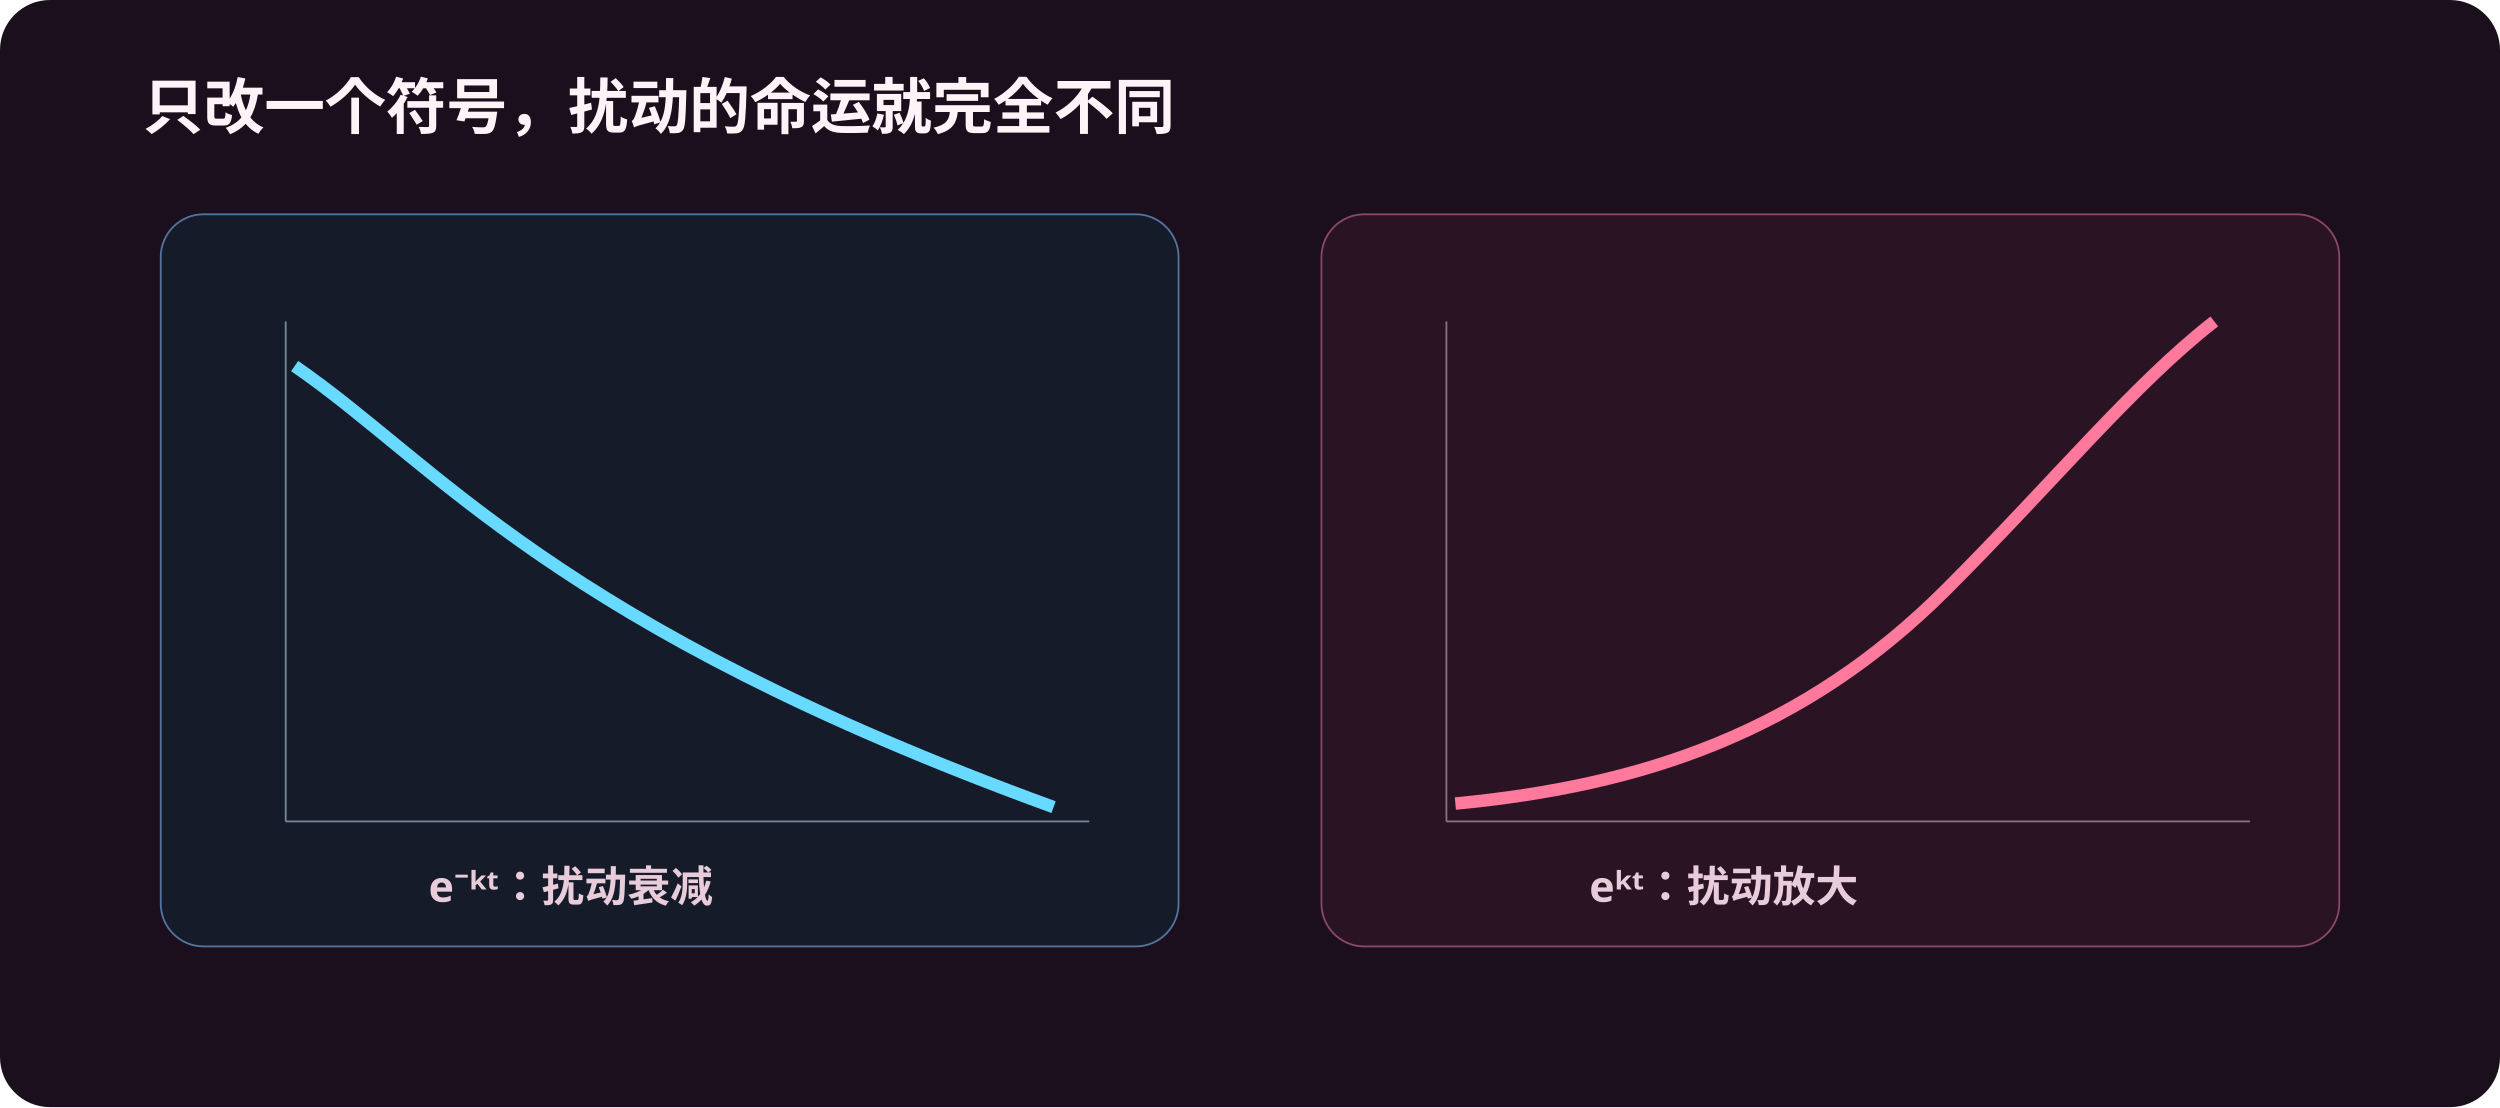
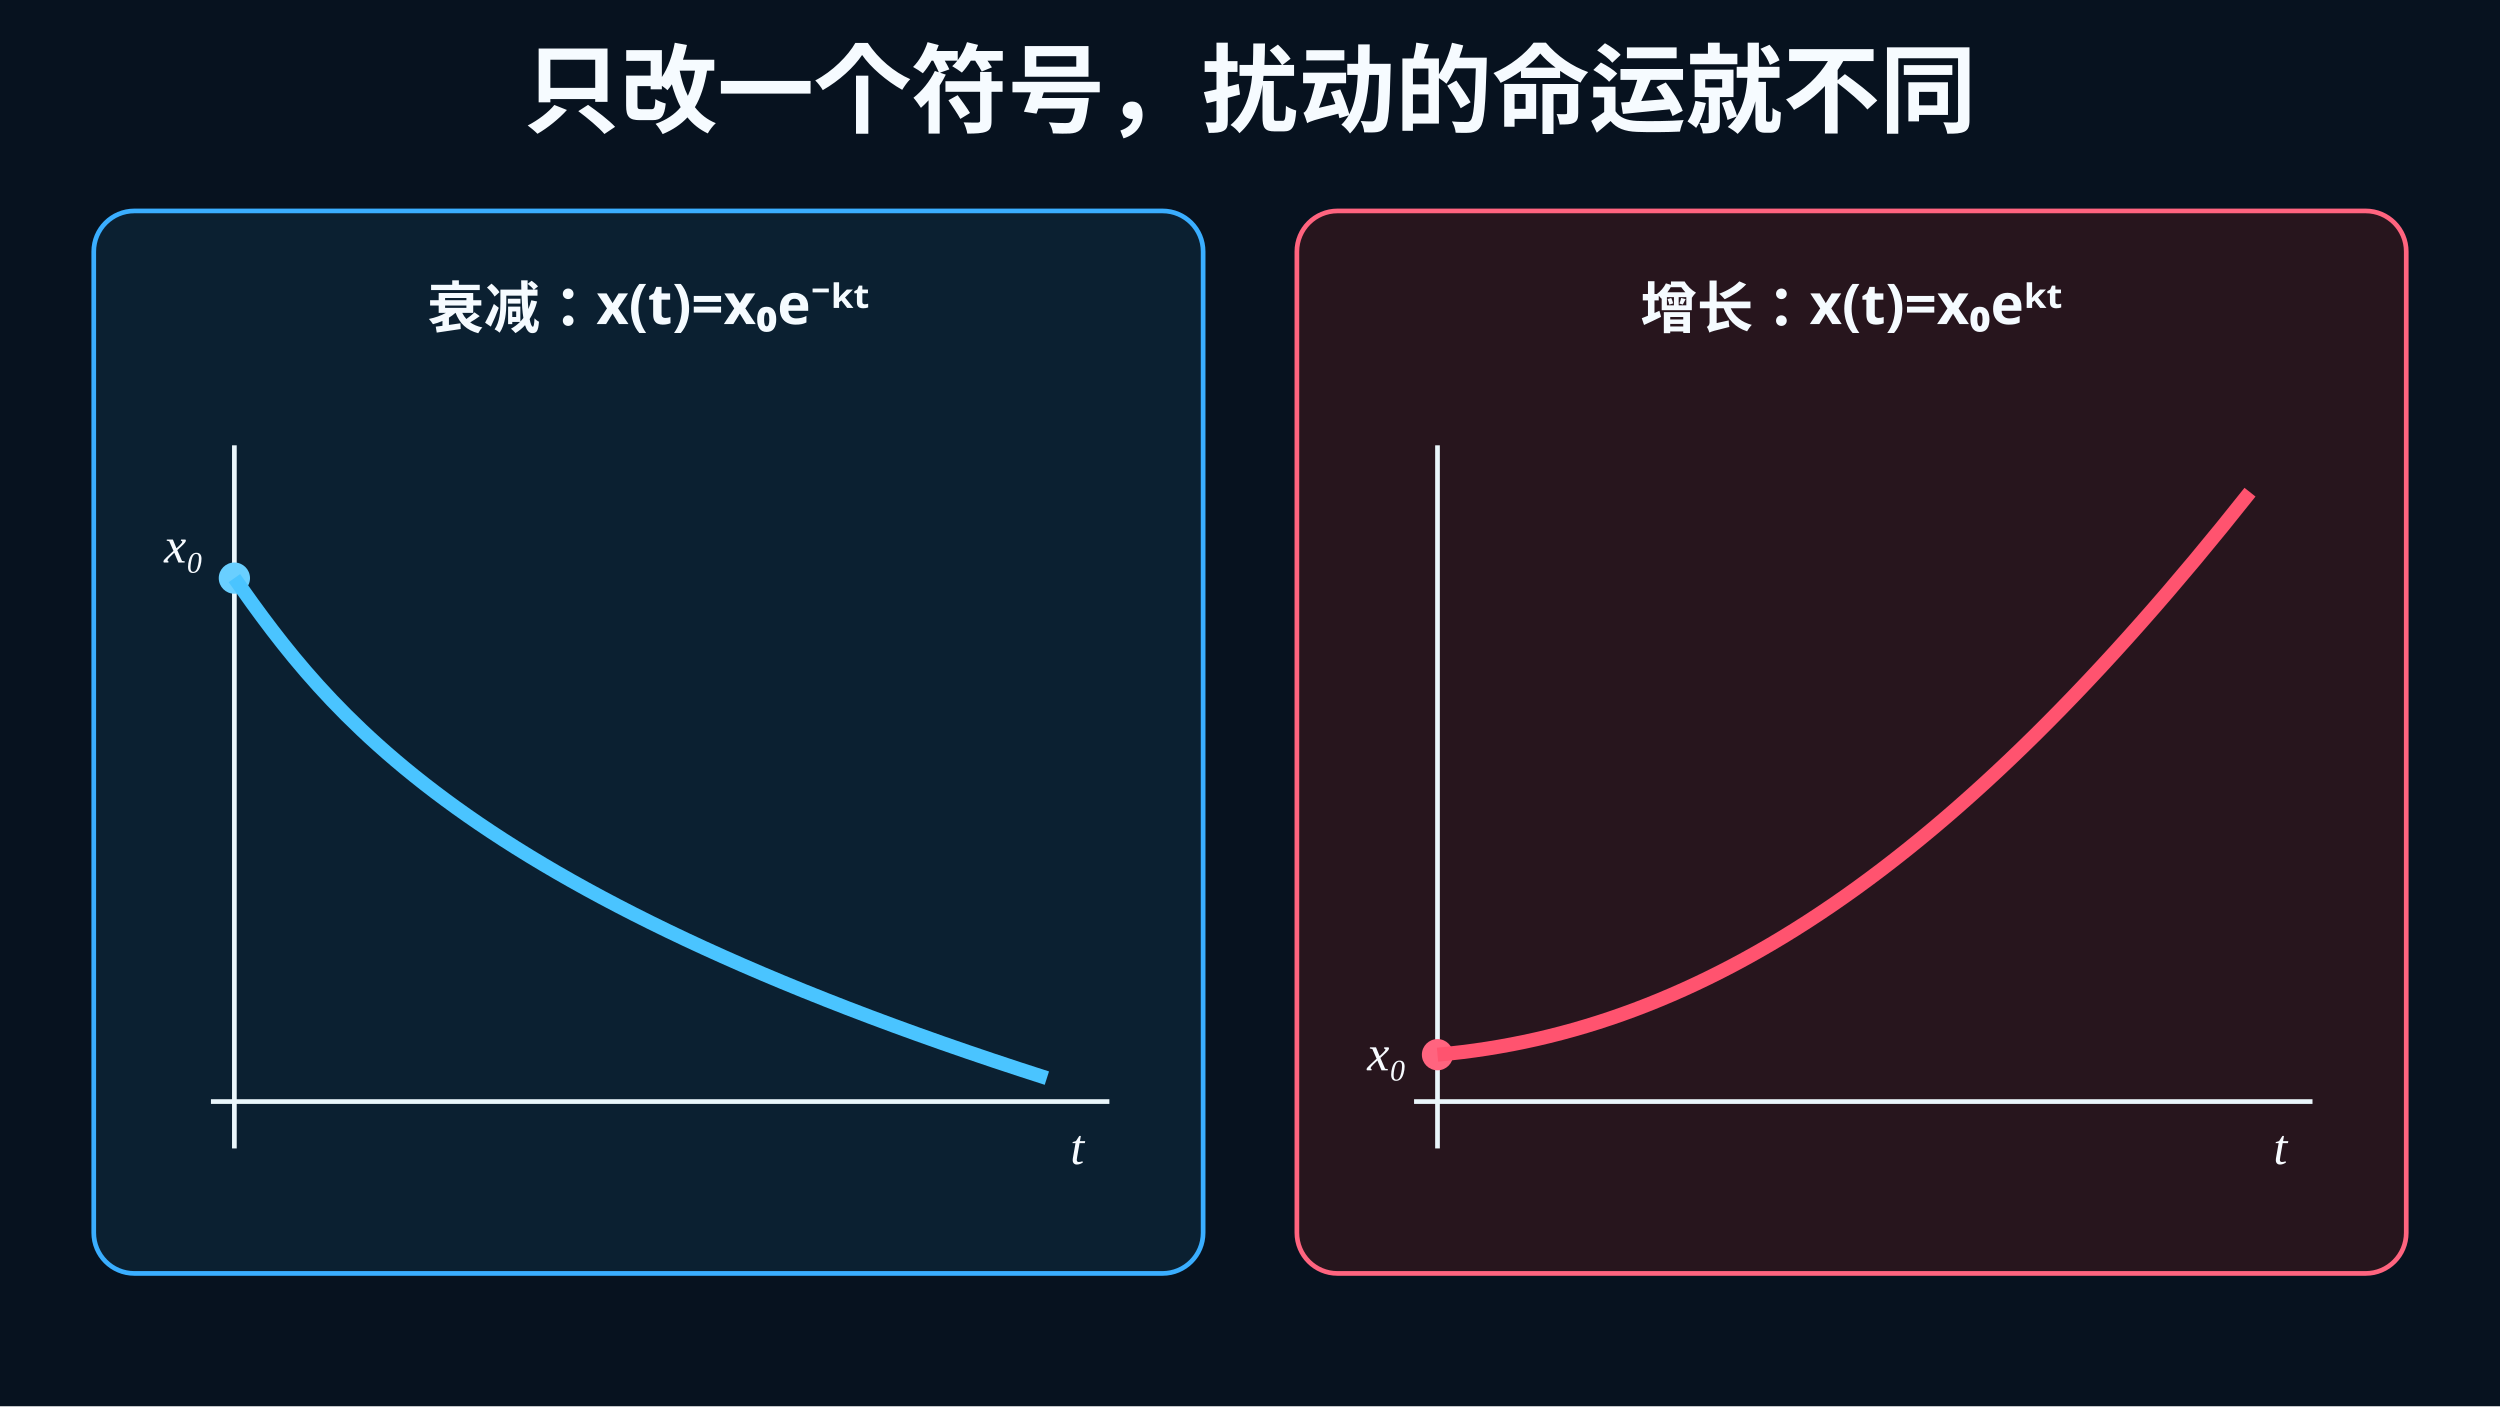
- <svg xmlns="http://www.w3.org/2000/svg" width="1400" height="620" viewBox="0 0 1400 620">
+ <svg xmlns="http://www.w3.org/2000/svg" width="1600" height="900" viewBox="0 0 1600 900">
  <defs>
-     <style>.t{font:700 34px "Noto Sans SC","Microsoft YaHei",sans-serif;fill:#fff3f8}.l{font:600 24px "Noto Sans SC","Microsoft YaHei",sans-serif;fill:#e8ccd9}</style>
+     <linearGradient id="bg" x1="0" y1="0" x2="1" y2="1">
+       <stop offset="0" stop-color="#07121f" />
+       <stop offset="1" stop-color="#10263a" />
+     </linearGradient>
+     <filter id="glow">
+       <feGaussianBlur stdDeviation="8" result="b" />
+       <feMerge>
+         <feMergeNode in="b" />
+         <feMergeNode in="SourceGraphic" />
+       </feMerge>
+     </filter>
+     <marker id="arrB" viewBox="0 0 10 10" refX="9" refY="5" markerWidth="9" markerHeight="9" orient="auto">
+       <path d="M0 0L10 5L0 10Z" fill="#69cfff" />
+     </marker>
+     <marker id="arrY" viewBox="0 0 10 10" refX="9" refY="5" markerWidth="9" markerHeight="9" orient="auto">
+       <path d="M0 0L10 5L0 10Z" fill="#ffd166" />
+     </marker>
+     <marker id="arrR" viewBox="0 0 10 10" refX="9" refY="5" markerWidth="9" markerHeight="9" orient="auto">
+       <path d="M0 0L10 5L0 10Z" fill="#ff6f91" />
+     </marker>
+     <style>.title{font:700 62px 'Noto Sans SC','Microsoft YaHei',sans-serif;fill:#f6fbff}.sub{font:500 30px 'Noto Sans SC','Microsoft YaHei',sans-serif;fill:#bcd0df}.series{font:600 26px 'Noto Sans SC','Microsoft YaHei',sans-serif;fill:#6fd6ff;letter-spacing:4px}.h{font:700 36px 'Noto Sans SC','Microsoft YaHei',sans-serif;fill:#f5fbff}.t{font:500 25px 'Noto Sans SC','Microsoft YaHei',sans-serif;fill:#d8e8f1}.sm{font:500 21px 'Noto Sans SC','Microsoft YaHei',sans-serif;fill:#b9ccda}.math{font:italic 32px Georgia,'Times New Roman',serif;fill:#f7fbff}</style>
  </defs>
-   <rect width="1400" height="620" rx="28" fill="#1b0f1d" />
-   <text x="80" y="72" class="t">只改一个符号，扰动的命运就完全不同</text>
-   <g transform="translate(90 120)">
-     <rect width="570" height="410" rx="24" fill="#161b2a" stroke="#5276a0" />
-     <line x1="70" y1="340" x2="520" y2="340" stroke="#75889b" />
-     <line x1="70" y1="60" x2="70" y2="340" stroke="#75889b" />
-     <path d="M75 85 C155 140 220 230 500 332" fill="none" stroke="#68d9ff" stroke-width="7" />
-     <text x="150" y="385" class="l">e⁻ᵏᵗ：扰动衰减</text>
+   <rect width="1600" height="900" fill="#07121f" />
+   <text x="800" y="80" text-anchor="middle" class="title">只改一个符号，扰动的命运就不同</text>
+   <g transform="translate(60 135)">
+     <rect width="710" height="680" rx="26" fill="#0b2031" stroke="#3aaeff" stroke-width="3" />
+     <text x="355" y="75" text-anchor="middle" class="h" fill="#69cfff">衰减：x(t)=x₀e⁻ᵏᵗ</text>
+     <line x1="75" y1="570" x2="650" y2="570" stroke="#eaf6fb" stroke-width="3" />
+     <line x1="90" y1="600" x2="90" y2="150" stroke="#eaf6fb" stroke-width="3" />
+     <circle cx="90" cy="235" r="10" fill="#69cfff" />
+     <path d="M90 235 C150 320 235 435 610 555" fill="none" stroke="#4ac4ff" stroke-width="9" />
+     <text x="45" y="225" class="math">x₀</text>
+     <text x="625" y="610" class="math">t</text>
  </g>
-   <g transform="translate(740 120)">
-     <rect width="570" height="410" rx="24" fill="#2a1423" stroke="#8a4964" />
-     <line x1="70" y1="340" x2="520" y2="340" stroke="#8f7180" />
-     <line x1="70" y1="60" x2="70" y2="340" stroke="#8f7180" />
-     <path d="M75 330 C180 320 270 290 350 210 C410 150 455 95 500 60" fill="none" stroke="#ff799c" stroke-width="7" />
-     <text x="150" y="385" class="l">eᵏᵗ：扰动放大</text>
+   <g transform="translate(830 135)">
+     <rect width="710" height="680" rx="26" fill="#27151d" stroke="#ff647f" stroke-width="3" />
+     <text x="355" y="75" text-anchor="middle" class="h" fill="#ff7e91">增长：x(t)=x₀eᵏᵗ</text>
+     <line x1="75" y1="570" x2="650" y2="570" stroke="#eaf6fb" stroke-width="3" />
+     <line x1="90" y1="600" x2="90" y2="150" stroke="#eaf6fb" stroke-width="3" />
+     <circle cx="90" cy="540" r="10" fill="#ff647f" />
+     <path d="M90 540 C260 525 420 420 610 180" fill="none" stroke="#ff536f" stroke-width="9" />
+     <text x="45" y="550" class="math">x₀</text>
+     <text x="625" y="610" class="math">t</text>
  </g>
</svg>
